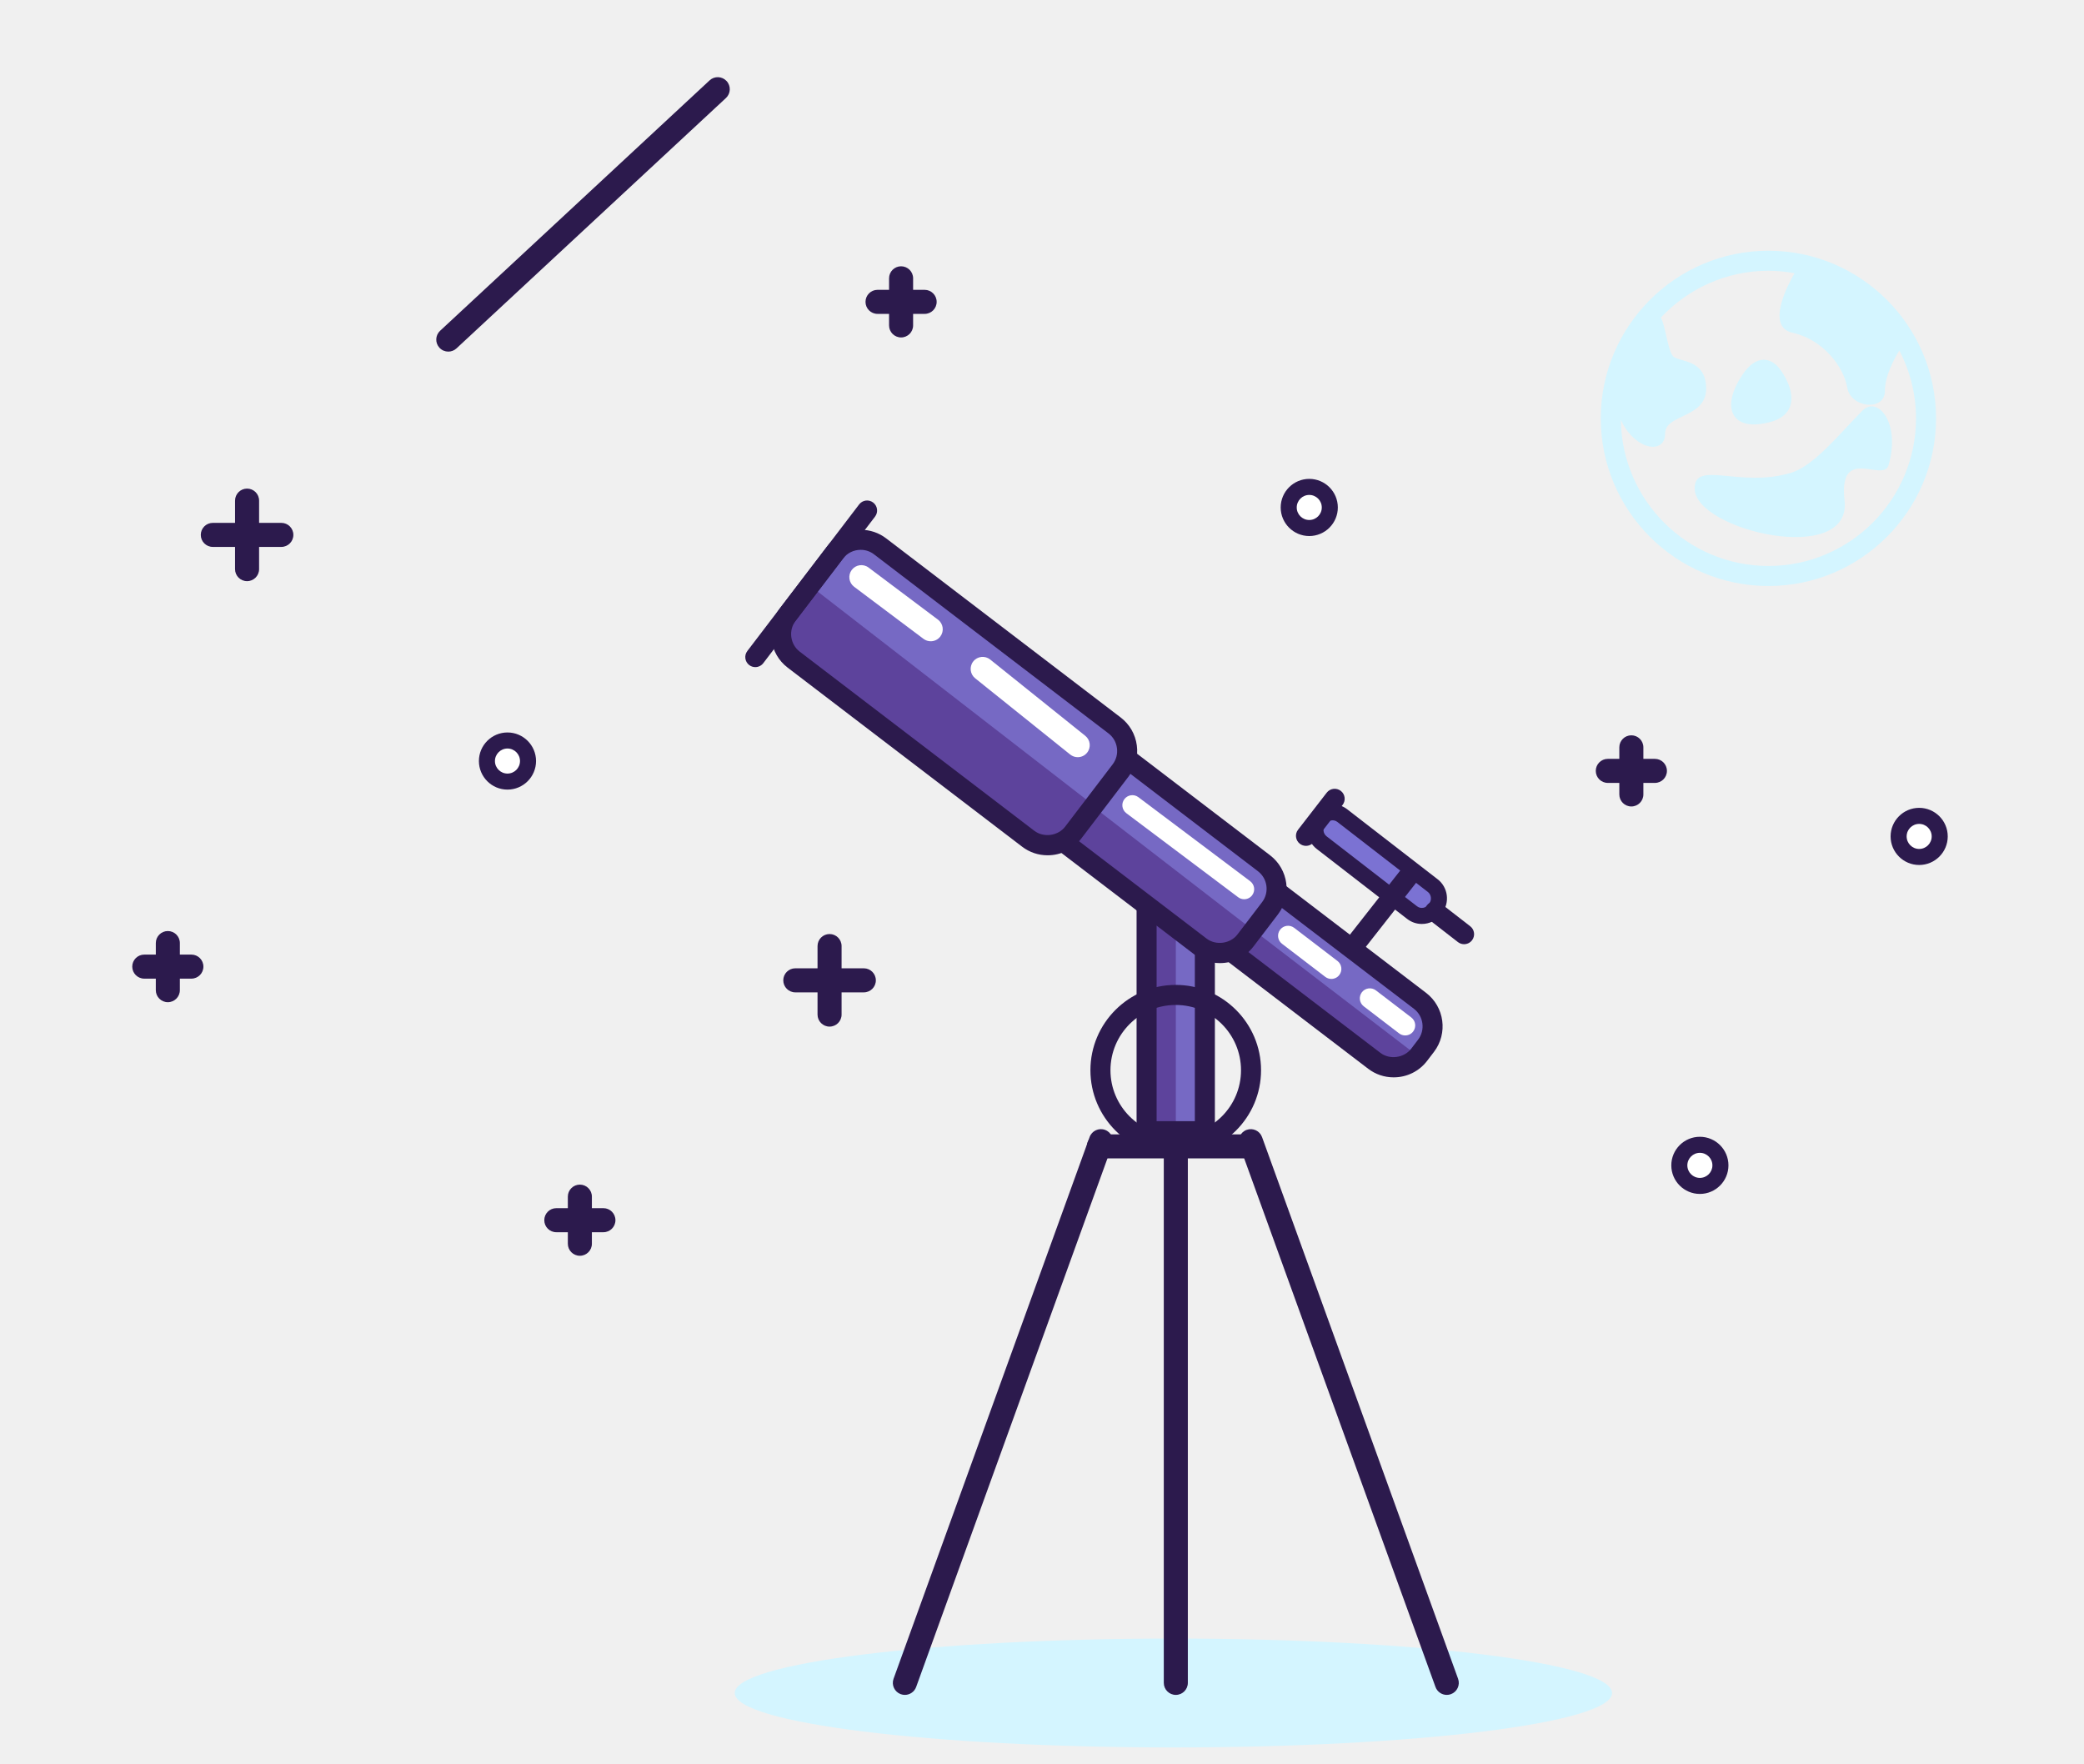
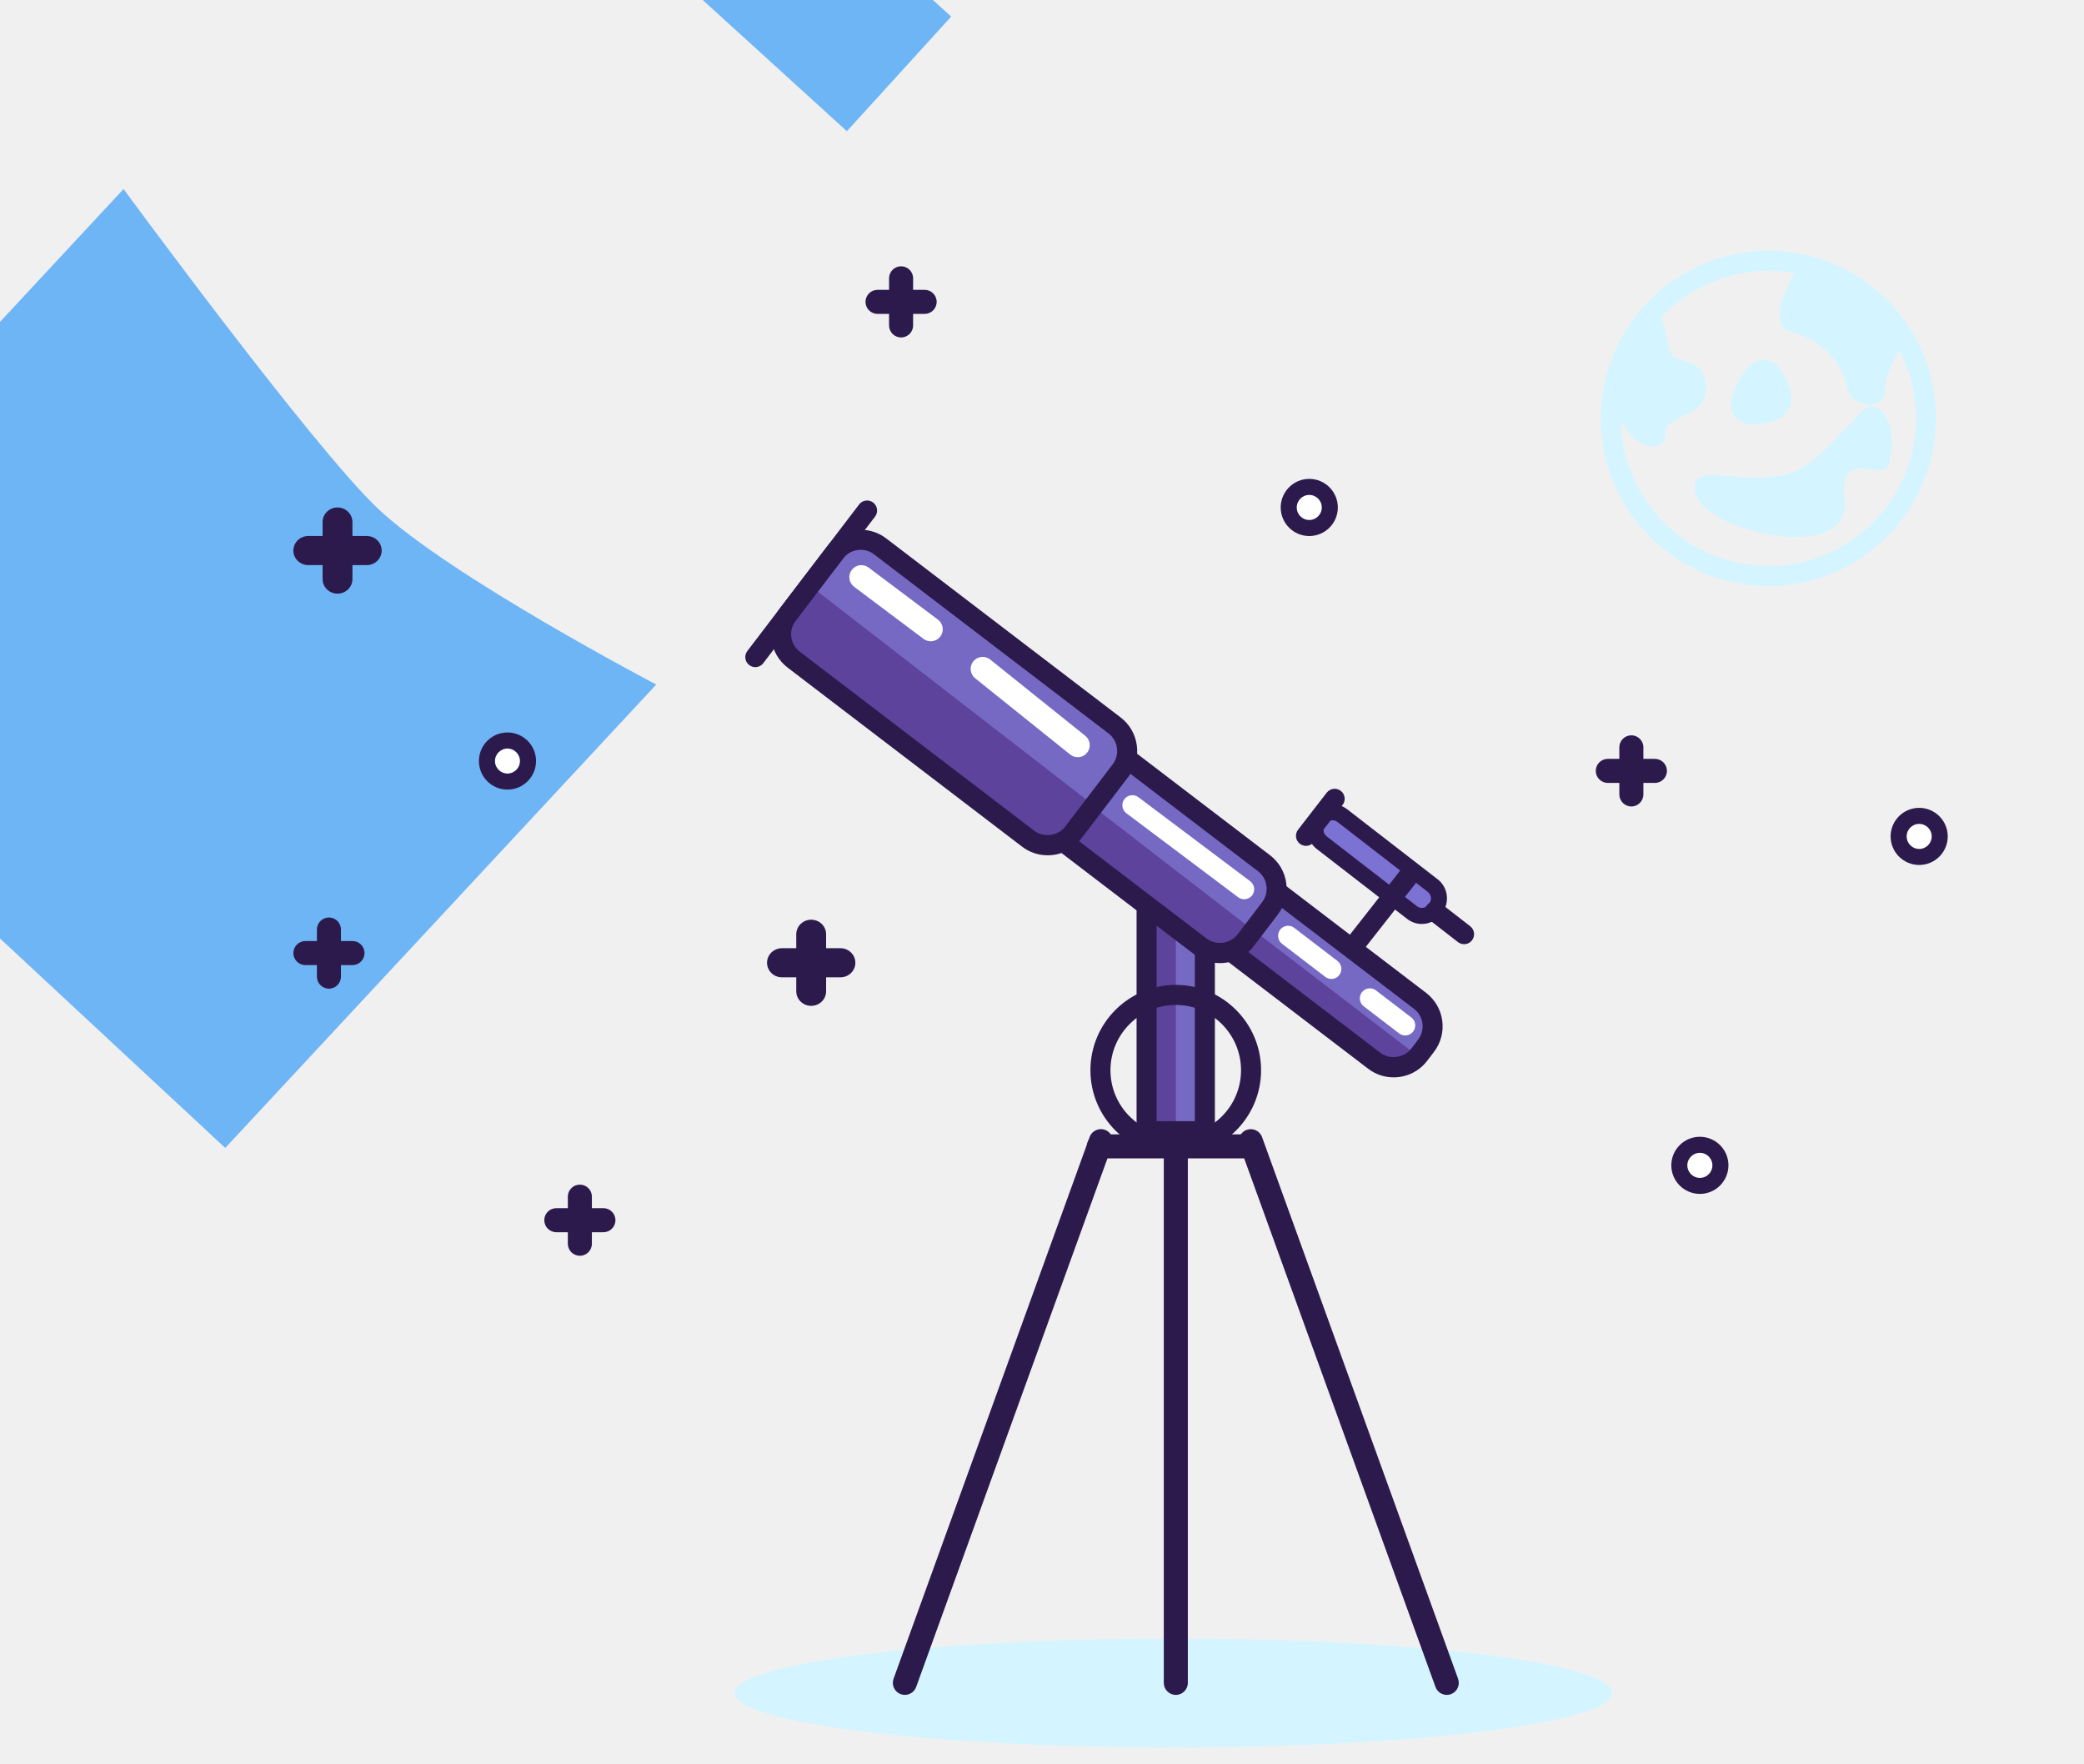
- <svg xmlns="http://www.w3.org/2000/svg" version="1.1" x="0px" y="0px" width="260px" height="220px" viewBox="0 0 260 220" enable-background="new 0 0 260 220" xml:space="preserve">
+ <svg xmlns="http://www.w3.org/2000/svg" version="1.1" id="astronomia" x="0px" y="0px" width="260px" height="220px" viewBox="0 0 260 220" enable-background="new 0 0 260 220" xml:space="preserve">
+   <g id="kometa">
+     <path fill="#2C1A4D" d="M134.635-33.758c-0.564-0.606-1.514-0.642-2.119-0.078L98.896-2.6c-0.607,0.564-0.643,1.514-0.078,2.12   C99.112-0.161,99.514,0,99.917,0c0.365,0,0.732-0.133,1.021-0.401l33.619-31.237C135.164-32.202,135.197-33.151,134.635-33.758z" />
+   </g>
+   <path fill="#6eb5f5" d="M81.876,85.398L28.1,143.21l-66.458-61.813l53.773-57.815c0,0,23.547,32.105,31.717,39.849  C56.039,71.874,81.876,85.398,81.876,85.398z" />
+   <rect x="84.037" y="-11.33" transform="matrix(-0.7395 -0.6731 0.6731 -0.7395 175.4262 64.5561)" fill="#6eb5f5" width="32.333" height="19.332" />
  <g id="others">
    <g>
-       <ellipse fill="#D4F5FF" cx="146.394" cy="211.207" rx="54.728" ry="6.791" />
+       <ellipse fill="#D4F5FF" cx="146.395" cy="211.207" rx="54.729" ry="6.791" />
    </g>
    <g>
      <rect x="143.05" y="113.387" fill="#7669C4" width="7.269" height="27.732" />
    </g>
    <g>
-       <path fill="#2C1A4D" d="M180.501,211.443c-0.613,0-1.189-0.379-1.41-0.989l-24.458-67.578c-0.282-0.779,0.121-1.64,0.899-1.921    c0.78-0.283,1.639,0.12,1.921,0.899l24.458,67.578c0.282,0.779-0.121,1.64-0.899,1.921    C180.843,211.415,180.671,211.443,180.501,211.443z" />
+       <path fill="#2C1A4D" d="M180.501,211.443c-0.612,0-1.188-0.379-1.41-0.989l-24.458-67.578c-0.281-0.778,0.121-1.64,0.899-1.921    c0.78-0.283,1.639,0.12,1.921,0.898l24.458,67.578c0.282,0.777-0.121,1.641-0.899,1.922    C180.843,211.415,180.671,211.443,180.501,211.443z" />
    </g>
    <g>
-       <path fill="#2C1A4D" d="M112.89,211.443c-0.169,0-0.342-0.028-0.51-0.09c-0.779-0.281-1.182-1.142-0.9-1.921l24.458-67.578    c0.282-0.779,1.144-1.184,1.921-0.899c0.778,0.281,1.182,1.142,0.899,1.921L114.3,210.454    C114.079,211.064,113.503,211.443,112.89,211.443z" />
+       <path fill="#2C1A4D" d="M112.89,211.443c-0.169,0-0.342-0.028-0.51-0.09c-0.779-0.281-1.182-1.145-0.9-1.922l24.458-67.578    c0.283-0.778,1.146-1.186,1.922-0.898c0.777,0.281,1.184,1.143,0.898,1.921L114.3,210.454    C114.079,211.064,113.503,211.443,112.89,211.443z" />
    </g>
    <g>
      <path fill="#2C1A4D" d="M146.695,211.443c-0.828,0-1.5-0.672-1.5-1.5v-67.578c0-0.828,0.672-1.5,1.5-1.5s1.5,0.672,1.5,1.5v67.578    C148.195,210.771,147.523,211.443,146.695,211.443z" />
    </g>
    <g>
-       <path fill="#7669C4" d="M177.158,124.855c1.748,1.336,2.087,3.859,0.753,5.609l-0.854,1.119c-1.334,1.748-3.856,2.088-5.604,0.752    l-19.228-14.682c-1.748-1.334-2.087-3.859-0.753-5.607l0.854-1.121c1.334-1.747,3.856-2.087,5.604-0.751L177.158,124.855z" />
+       <path fill="#7669C4" d="M177.158,124.855c1.748,1.336,2.087,3.856,0.753,5.606l-0.854,1.119c-1.334,1.748-3.854,2.088-5.604,0.752    l-19.229-14.685c-1.748-1.334-2.086-3.856-0.752-5.604l0.854-1.121c1.334-1.747,3.855-2.087,5.604-0.751L177.158,124.855z" />
    </g>
    <g>
      <g>
-         <path fill="#5D439C" d="M151.378,112.199c-1.207,1.74-0.853,4.158,0.847,5.455l19.228,14.682     c1.686,1.287,4.081,1.006,5.447-0.584L151.378,112.199z" />
+         <path fill="#5D439C" d="M151.378,112.199c-1.207,1.74-0.853,4.158,0.847,5.455l19.229,14.682     c1.687,1.287,4.081,1.006,5.446-0.584L151.378,112.199z" />
      </g>
    </g>
    <g>
-       <path fill="#2C1A4D" d="M173.871,134.402c-1.16,0-2.259-0.371-3.178-1.073l-19.228-14.682c-2.301-1.756-2.744-5.058-0.988-7.359    l0.854-1.12c1-1.31,2.523-2.061,4.18-2.061c1.16,0,2.259,0.371,3.178,1.073l19.229,14.681c2.3,1.757,2.742,5.059,0.988,7.36    l-0.855,1.12C177.051,133.651,175.527,134.402,173.871,134.402z M155.511,110.608c-0.871,0-1.67,0.392-2.192,1.076l-0.853,1.119    c-0.921,1.207-0.688,2.937,0.518,3.856l19.228,14.683c1.167,0.892,2.966,0.644,3.852-0.518l0.855-1.119    c0.919-1.205,0.687-2.937-0.519-3.857l-19.229-14.681C156.691,110.802,156.118,110.608,155.511,110.608z" />
+       <path fill="#2C1A4D" d="M173.871,134.402c-1.16,0-2.26-0.371-3.178-1.073l-19.229-14.683c-2.301-1.756-2.743-5.06-0.987-7.358    l0.854-1.12c1-1.31,2.521-2.061,4.183-2.061c1.157,0,2.258,0.371,3.178,1.073l19.229,14.681c2.301,1.757,2.742,5.059,0.988,7.357    l-0.855,1.12C177.051,133.65,175.527,134.402,173.871,134.402z M155.512,110.607c-0.871,0-1.671,0.393-2.193,1.076l-0.853,1.117    c-0.921,1.207-0.688,2.938,0.519,3.856l19.229,14.683c1.167,0.895,2.968,0.646,3.854-0.518l0.854-1.119    c0.919-1.205,0.688-2.938-0.52-3.855l-19.229-14.683C156.691,110.802,156.118,110.607,155.512,110.607z" />
    </g>
    <g>
      <g>
-         <path fill="#7B72D3" d="M178.746,110.481c0.87,0.671,1.036,1.939,0.369,2.814l-0.145,0.189c-0.667,0.875-1.925,1.041-2.795,0.367     l-11.284-8.729c-0.87-0.672-1.036-1.939-0.369-2.814l0.146-0.191c0.667-0.875,1.925-1.041,2.795-0.367L178.746,110.481z" />
+         <path fill="#7B72D3" d="M178.746,110.481c0.87,0.671,1.036,1.939,0.369,2.814l-0.145,0.189c-0.67,0.875-1.928,1.041-2.798,0.367     l-11.282-8.729c-0.869-0.672-1.035-1.939-0.369-2.814l0.146-0.191c0.667-0.875,1.925-1.041,2.795-0.367L178.746,110.481z" />
      </g>
      <g>
-         <path fill="#2C1A4D" d="M177.388,115.266c-0.666,0-1.297-0.216-1.824-0.623l-11.284-8.729c-1.306-1.008-1.554-2.898-0.552-4.212     l0.147-0.193c0.568-0.745,1.435-1.174,2.377-1.174c0.666,0,1.297,0.216,1.824,0.624l11.282,8.73     c1.306,1.007,1.554,2.897,0.552,4.211l-0.145,0.189C179.196,114.838,178.33,115.266,177.388,115.266z M166.252,102.335     c-0.312,0-0.6,0.142-0.788,0.388l-0.147,0.193c-0.33,0.433-0.245,1.082,0.187,1.415l11.285,8.729     c0.219,0.17,0.447,0.205,0.6,0.205c0.312,0,0.6-0.141,0.788-0.388l0.145-0.189c0.331-0.435,0.246-1.083-0.186-1.416     l-11.283-8.731C166.633,102.371,166.404,102.335,166.252,102.335z" />
+         <path fill="#2C1A4D" d="M177.389,115.266c-0.666,0-1.298-0.216-1.824-0.623l-11.285-8.729c-1.305-1.008-1.553-2.898-0.551-4.212     l0.146-0.193c0.568-0.745,1.436-1.174,2.377-1.174c0.666,0,1.297,0.216,1.824,0.624l11.281,8.73     c1.307,1.006,1.555,2.897,0.553,4.211l-0.145,0.188C179.195,114.838,178.33,115.266,177.389,115.266z M166.252,102.335     c-0.313,0-0.6,0.142-0.788,0.388l-0.147,0.193c-0.33,0.433-0.242,1.082,0.188,1.415l11.285,8.729     c0.219,0.17,0.446,0.205,0.601,0.205c0.313,0,0.602-0.144,0.787-0.391l0.146-0.188c0.33-0.437,0.246-1.082-0.186-1.416     l-11.283-8.73C166.633,102.371,166.404,102.335,166.252,102.335z" />
      </g>
    </g>
    <g>
-       <path fill="#7669C4" d="M157.698,107.694c1.748,1.336,2.087,3.858,0.753,5.608l-3.073,4.029c-1.334,1.748-3.856,2.088-5.604,0.752    l-19.228-14.678c-1.748-1.336-2.087-3.859-0.753-5.609l3.074-4.029c1.334-1.75,3.856-2.088,5.604-0.754L157.698,107.694z" />
+       <path fill="#7669C4" d="M157.698,107.694c1.747,1.336,2.087,3.858,0.753,5.608l-3.073,4.029c-1.334,1.748-3.856,2.088-5.604,0.752    l-19.228-14.678c-1.748-1.336-2.087-3.859-0.753-5.609l3.074-4.029c1.334-1.75,3.855-2.088,5.604-0.754L157.698,107.694z" />
    </g>
    <g>
-       <path fill="#FFFFFF" d="M155.221,112.182c-0.262,0-0.525-0.082-0.75-0.251l-13.948-10.482c-0.552-0.415-0.663-1.199-0.248-1.75    c0.414-0.552,1.2-0.663,1.75-0.249l13.948,10.482c0.552,0.415,0.663,1.199,0.248,1.75    C155.976,112.01,155.601,112.182,155.221,112.182z" />
+       <path fill="#FFFFFF" d="M155.221,112.182c-0.262,0-0.525-0.082-0.75-0.25l-13.947-10.48c-0.553-0.415-0.664-1.199-0.248-1.75    c0.414-0.552,1.199-0.663,1.75-0.249l13.947,10.482c0.553,0.415,0.663,1.199,0.248,1.75    C155.977,112.01,155.602,112.182,155.221,112.182z" />
    </g>
    <g>
-       <path fill="#FFFFFF" d="M175.312,129.174c-0.265,0-0.532-0.084-0.759-0.257l-4.413-3.377c-0.548-0.42-0.652-1.204-0.233-1.753    c0.42-0.547,1.205-0.651,1.753-0.233l4.413,3.377c0.548,0.42,0.652,1.204,0.233,1.753    C176.06,129.005,175.688,129.174,175.312,129.174z" />
+       <path fill="#FFFFFF" d="M175.313,129.174c-0.266,0-0.533-0.084-0.76-0.257l-4.412-3.377c-0.549-0.42-0.65-1.204-0.231-1.753    c0.42-0.547,1.202-0.651,1.753-0.232l4.413,3.377c0.548,0.42,0.649,1.203,0.231,1.752    C176.061,129.005,175.688,129.174,175.313,129.174z" />
    </g>
    <g>
-       <path fill="#FFFFFF" d="M166.099,122.123c-0.265,0-0.532-0.084-0.759-0.257l-5.4-4.131c-0.548-0.42-0.652-1.204-0.233-1.753    c0.42-0.547,1.205-0.651,1.753-0.233l5.4,4.131c0.548,0.42,0.652,1.204,0.233,1.753    C166.847,121.954,166.475,122.123,166.099,122.123z" />
+       <path fill="#FFFFFF" d="M166.1,122.123c-0.266,0-0.533-0.084-0.76-0.257l-5.4-4.132c-0.547-0.42-0.649-1.203-0.23-1.752    c0.42-0.547,1.205-0.651,1.753-0.233l5.397,4.131c0.551,0.42,0.652,1.204,0.234,1.753    C166.848,121.954,166.475,122.123,166.1,122.123z" />
    </g>
    <g>
-       <path fill="#2C1A4D" d="M169.235,118.832c-0.27,0-0.542-0.087-0.771-0.267c-0.543-0.427-0.638-1.212-0.212-1.755l6.819-8.689    c0.428-0.542,1.212-0.639,1.755-0.211c0.543,0.426,0.638,1.212,0.212,1.755l-6.819,8.688    C169.973,118.668,169.606,118.832,169.235,118.832z" />
+       <path fill="#2C1A4D" d="M169.234,118.832c-0.271,0-0.541-0.087-0.771-0.268c-0.543-0.426-0.638-1.211-0.212-1.754l6.817-8.689    c0.43-0.542,1.214-0.639,1.757-0.211c0.543,0.426,0.638,1.212,0.212,1.755l-6.819,8.688    C169.973,118.668,169.605,118.832,169.234,118.832z" />
    </g>
    <g>
-       <path fill="#2C1A4D" d="M162.934,105.523c-0.268,0-0.536-0.085-0.765-0.262c-0.546-0.422-0.646-1.208-0.223-1.753l3.578-4.621    c0.423-0.546,1.208-0.645,1.754-0.223c0.546,0.422,0.646,1.208,0.223,1.753l-3.578,4.621    C163.677,105.357,163.307,105.523,162.934,105.523z" />
+       <path fill="#2C1A4D" d="M162.934,105.523c-0.268,0-0.535-0.085-0.765-0.262c-0.546-0.422-0.646-1.208-0.224-1.753l3.578-4.621    c0.424-0.546,1.209-0.645,1.754-0.223c0.547,0.422,0.646,1.208,0.224,1.753l-3.578,4.621    C163.677,105.357,163.307,105.523,162.934,105.523z" />
    </g>
    <g>
-       <path fill="#2C1A4D" d="M156.197,144.514h-19.104c-0.828,0-1.5-0.672-1.5-1.5s0.672-1.5,1.5-1.5h19.104c0.828,0,1.5,0.672,1.5,1.5    S157.025,144.514,156.197,144.514z" />
+       <path fill="#2C1A4D" d="M156.197,144.514h-19.104c-0.827,0-1.5-0.672-1.5-1.5s0.673-1.5,1.5-1.5h19.104c0.828,0,1.5,0.672,1.5,1.5    S157.025,144.514,156.197,144.514z" />
    </g>
    <g>
-       <path fill="#2C1A4D" d="M182.658,117.791c-0.268,0-0.537-0.086-0.766-0.263l-3.652-2.834c-0.545-0.423-0.645-1.208-0.221-1.754    c0.423-0.545,1.207-0.643,1.754-0.221l3.652,2.834c0.545,0.423,0.645,1.208,0.221,1.754    C183.4,117.625,183.031,117.791,182.658,117.791z" />
+       <path fill="#2C1A4D" d="M182.658,117.791c-0.268,0-0.537-0.086-0.766-0.264l-3.652-2.834c-0.545-0.422-0.645-1.207-0.221-1.754    c0.422-0.545,1.207-0.645,1.754-0.223l3.649,2.834c0.548,0.426,0.646,1.208,0.224,1.756    C183.4,117.625,183.031,117.791,182.658,117.791z" />
    </g>
    <g>
      <g>
-         <path fill="#D4F5FF" d="M232.371,51.215c-2.854,2.854-6.009,6.91-8.986,7.789c-6.391,1.881-11.961-1.637-11.961,1.936     c0,5.236,19.65,9.799,18.703,1.488c-0.794-6.963,4.85-2.184,5.489-4.393C237.152,52.727,234.237,49.348,232.371,51.215z" />
+         <path fill="#D4F5FF" d="M232.371,51.215c-2.854,2.854-6.01,6.91-8.986,7.789c-6.391,1.881-11.961-1.637-11.961,1.936     c0,5.236,19.65,9.799,18.703,1.488c-0.794-6.963,4.85-2.184,5.489-4.393C237.152,52.727,234.236,49.348,232.371,51.215z" />
      </g>
      <g>
-         <path fill="#D4F5FF" d="M220.626,31.279c-11.532,0-20.914,9.382-20.914,20.914s9.382,20.914,20.914,20.914     s20.914-9.382,20.914-20.914S232.158,31.279,220.626,31.279z M220.626,70.607c-10.087,0-18.298-8.156-18.404-18.219     c0.176,0.396,0.365,0.73,0.544,1.005c0.914,1.402,2.3,2.345,3.447,2.345c0.923,0,1.519-0.607,1.519-1.549     c0-1.157,0.834-1.61,2.194-2.252c1.308-0.617,2.936-1.385,2.936-3.449c0-2.716-1.803-3.228-2.996-3.566     c-0.478-0.136-0.929-0.265-1.127-0.478c-0.373-0.4-0.633-1.557-0.862-2.576c-0.196-0.874-0.382-1.68-0.661-2.254     c3.362-3.581,8.123-5.835,13.411-5.835c1.113,0,2.198,0.116,3.257,0.306c-0.739,1.271-3.655,6.669-0.265,7.421     c3.848,0.855,6.412,4.275,6.84,6.84s4.702,2.992,4.702,0.428c0-1.921,1.199-4.081,1.801-5.045     c1.321,2.537,2.079,5.412,2.079,8.465C239.04,62.347,230.779,70.607,220.626,70.607z" />
+         <path fill="#D4F5FF" d="M220.626,31.279c-11.532,0-20.914,9.382-20.914,20.914c0,11.532,9.382,20.914,20.914,20.914     s20.914-9.382,20.914-20.914C241.54,40.661,232.158,31.279,220.626,31.279z M220.626,70.607     c-10.087,0-18.298-8.156-18.403-18.219c0.176,0.396,0.364,0.73,0.543,1.005c0.914,1.402,2.301,2.345,3.447,2.345     c0.924,0,1.52-0.607,1.52-1.549c0-1.157,0.834-1.61,2.193-2.252c1.309-0.617,2.936-1.385,2.936-3.449     c0-2.716-1.803-3.228-2.993-3.566c-0.479-0.136-0.931-0.265-1.127-0.478c-0.373-0.4-0.636-1.557-0.862-2.576     c-0.193-0.874-0.382-1.68-0.661-2.254c3.362-3.581,8.123-5.835,13.411-5.835c1.113,0,2.198,0.116,3.258,0.306     c-0.738,1.271-3.654,6.669-0.266,7.421c3.85,0.855,6.412,4.275,6.84,6.84c0.43,2.565,4.702,2.992,4.702,0.428     c0-1.921,1.196-4.081,1.801-5.045c1.321,2.537,2.079,5.412,2.079,8.465C239.04,62.347,230.779,70.607,220.626,70.607z" />
      </g>
      <g>
-         <path fill="#D4F5FF" d="M218.81,52.949c0.568,0,1.22-0.091,1.938-0.271c1.369-0.343,2.239-1.013,2.587-1.993     c0.699-1.969-1.092-4.39-1.14-4.448c-0.033-0.056-0.829-1.356-2.154-1.356c-0.936,0-1.837,0.642-2.68,1.906     c-1.316,1.976-1.718,3.769-1.102,4.921C216.562,52.274,217.251,52.949,218.81,52.949z" />
+         <path fill="#D4F5FF" d="M218.811,52.949c0.567,0,1.219-0.091,1.938-0.271c1.369-0.343,2.237-1.013,2.587-1.993     c0.699-1.969-1.092-4.39-1.141-4.448c-0.032-0.056-0.828-1.356-2.153-1.356c-0.937,0-1.837,0.642-2.681,1.906     c-1.315,1.976-1.719,3.769-1.104,4.921C216.563,52.274,217.251,52.949,218.811,52.949z" />
      </g>
    </g>
    <g>
      <g>
        <rect x="143.05" y="113.387" fill="#5D439C" width="3.646" height="27.732" />
      </g>
    </g>
    <g>
-       <path fill="#2C1A4D" d="M151.568,142.369H141.8v-29.418h9.769V142.369z M144.3,139.869h4.769v-24.418H144.3V139.869z" />
+       <path fill="#2C1A4D" d="M151.568,142.369H141.8v-29.418h9.769V142.369L151.568,142.369z M144.3,139.869h4.769v-24.418H144.3    V139.869z" />
    </g>
    <g>
      <g>
-         <path fill="#5D439C" d="M130.877,96.377l-1.084,1.42c-1.334,1.75-0.995,4.273,0.753,5.609l19.228,14.678     c1.748,1.336,4.271,0.996,5.604-0.752l0.975-1.279L130.877,96.377z" />
+         <path fill="#5D439C" d="M130.877,96.377l-1.084,1.42c-1.334,1.75-0.995,4.273,0.753,5.609l19.228,14.678     c1.748,1.336,4.271,0.996,5.604-0.752l0.976-1.279L130.877,96.377z" />
      </g>
    </g>
    <g>
-       <path fill="#2C1A4D" d="M152.192,120.15c-1.16,0-2.259-0.371-3.178-1.073L129.788,104.4c-2.3-1.757-2.743-5.06-0.989-7.361    l3.074-4.03c0.999-1.31,2.522-2.061,4.18-2.061c1.16,0,2.259,0.371,3.178,1.072l19.227,14.681c2.299,1.757,2.742,5.059,0.988,7.36    l-3.073,4.029C155.372,119.399,153.849,120.15,152.192,120.15z M136.053,93.448c-0.871,0-1.67,0.393-2.191,1.077l-3.074,4.03    c-0.92,1.206-0.688,2.937,0.518,3.858l19.228,14.678c1.168,0.892,2.968,0.644,3.852-0.518l3.073-4.028    c0.92-1.206,0.688-2.937-0.518-3.857l-19.227-14.68C137.233,93.642,136.66,93.448,136.053,93.448z" />
+       <path fill="#2C1A4D" d="M152.191,120.15c-1.159,0-2.258-0.371-3.178-1.073L129.788,104.4c-2.3-1.757-2.743-5.06-0.989-7.361    l3.074-4.03c0.999-1.31,2.521-2.061,4.18-2.061c1.16,0,2.26,0.371,3.178,1.072l19.229,14.681c2.299,1.757,2.742,5.059,0.985,7.359    l-3.07,4.027C155.372,119.398,153.85,120.15,152.191,120.15z M136.053,93.448c-0.871,0-1.67,0.393-2.191,1.077l-3.071,4.03    c-0.92,1.206-0.688,2.937,0.521,3.858l19.228,14.678c1.168,0.892,2.968,0.644,3.853-0.518l3.072-4.028    c0.92-1.206,0.688-2.937-0.518-3.857l-19.229-14.68C137.232,93.642,136.66,93.448,136.053,93.448z" />
    </g>
    <g>
-       <path fill="#7669C4" d="M139.058,90.502c1.748,1.334,2.087,3.859,0.753,5.607l-5.926,7.771c-1.334,1.75-3.856,2.088-5.604,0.754    l-29.26-22.344c-1.748-1.334-2.087-3.859-0.753-5.607l5.927-7.771c1.334-1.75,3.856-2.088,5.604-0.754L139.058,90.502z" />
+       <path fill="#7669C4" d="M139.059,90.502c1.748,1.334,2.086,3.859,0.752,5.607l-5.926,7.771c-1.334,1.75-3.856,2.088-5.604,0.754    L99.021,82.29c-1.748-1.334-2.087-3.859-0.753-5.607l5.927-7.771c1.334-1.75,3.856-2.088,5.604-0.754L139.059,90.502z" />
    </g>
    <g>
      <g>
        <path fill="#5D439C" d="M100.565,72.678l-2.298,4.006c-1.334,1.748-0.995,4.273,0.753,5.607l29.26,22.344     c1.748,1.334,4.271,0.996,5.604-0.754l2.115-3.766L100.565,72.678z" />
      </g>
    </g>
    <g>
-       <path fill="#2C1A4D" d="M130.699,106.7c-1.16,0-2.258-0.371-3.177-1.072l-29.26-22.344c-1.11-0.848-1.825-2.082-2.012-3.476    s0.177-2.773,1.024-3.884l5.926-7.771c0.999-1.31,2.522-2.062,4.18-2.062c1.159,0,2.258,0.371,3.177,1.072l29.259,22.344    c1.11,0.848,1.825,2.082,2.013,3.476c0.187,1.394-0.177,2.773-1.024,3.884l-5.926,7.771    C133.88,105.949,132.356,106.7,130.699,106.7z M107.38,68.593c-0.871,0-1.67,0.393-2.192,1.077l-5.927,7.771    c-0.443,0.581-0.633,1.303-0.535,2.035c0.098,0.732,0.472,1.379,1.052,1.821l29.26,22.344c1.167,0.892,2.967,0.644,3.852-0.518    l5.926-7.771c0.443-0.581,0.633-1.303,0.534-2.035c-0.098-0.732-0.472-1.379-1.052-1.821L109.04,69.152    C108.561,68.786,107.987,68.593,107.38,68.593z" />
+       <path fill="#2C1A4D" d="M130.699,106.7c-1.16,0-2.258-0.371-3.177-1.072l-29.26-22.344c-1.11-0.848-1.825-2.082-2.012-3.476    s0.177-2.773,1.024-3.884l5.926-7.771c0.999-1.31,2.522-2.062,4.18-2.062c1.159,0,2.258,0.371,3.177,1.072l29.259,22.344    c1.107,0.848,1.824,2.082,2.013,3.476c0.187,1.394-0.177,2.773-1.024,3.884l-5.926,7.771    C133.88,105.949,132.355,106.7,130.699,106.7z M107.38,68.593c-0.871,0-1.67,0.393-2.192,1.077l-5.927,7.771    c-0.443,0.581-0.633,1.303-0.535,2.035s0.472,1.379,1.052,1.821l29.26,22.344c1.167,0.892,2.967,0.644,3.853-0.518l5.926-7.771    c0.442-0.581,0.635-1.303,0.533-2.035c-0.098-0.732-0.472-1.379-1.052-1.821L109.04,69.152    C108.561,68.786,107.987,68.593,107.38,68.593z" />
    </g>
    <g>
-       <path fill="#FFFFFF" d="M134.457,94.461c-0.329,0-0.661-0.108-0.938-0.33l-11.859-9.514c-0.646-0.518-0.75-1.462-0.231-2.108    c0.518-0.647,1.461-0.75,2.108-0.231l11.859,9.514c0.646,0.518,0.75,1.462,0.231,2.108    C135.332,94.269,134.896,94.461,134.457,94.461z" />
+       <path fill="#FFFFFF" d="M134.457,94.461c-0.329,0-0.661-0.108-0.938-0.33l-11.859-9.514c-0.646-0.518-0.75-1.462-0.231-2.108    c0.518-0.647,1.461-0.75,2.108-0.231l11.859,9.514c0.646,0.518,0.75,1.462,0.229,2.108    C135.332,94.269,134.896,94.461,134.457,94.461z" />
    </g>
    <g>
      <path fill="#FFFFFF" d="M116.117,80c-0.313,0-0.629-0.098-0.899-0.3l-8.656-6.498c-0.663-0.498-0.796-1.438-0.299-2.1    c0.498-0.663,1.437-0.797,2.1-0.299l8.656,6.498c0.663,0.498,0.796,1.438,0.299,2.1C117.023,79.793,116.573,80,116.117,80z" />
    </g>
    <g>
      <path fill="#2C1A4D" d="M94.23,83.225c-0.264,0-0.531-0.083-0.757-0.256c-0.549-0.419-0.655-1.203-0.236-1.752l13.947-18.287    c0.419-0.549,1.204-0.654,1.752-0.236c0.549,0.419,0.655,1.203,0.236,1.752L95.226,82.732    C94.979,83.055,94.607,83.225,94.23,83.225z" />
    </g>
    <g>
-       <path fill="#2C1A4D" d="M146.685,144.16c-5.869,0-10.644-4.775-10.644-10.645s4.774-10.645,10.644-10.645    s10.644,4.775,10.644,10.645S152.554,144.16,146.685,144.16z M146.685,125.371c-4.49,0-8.144,3.653-8.144,8.145    s3.653,8.145,8.144,8.145s8.144-3.653,8.144-8.145S151.175,125.371,146.685,125.371z" />
+       <path fill="#2C1A4D" d="M146.686,144.16c-5.869,0-10.645-4.775-10.645-10.645c0-5.871,4.773-10.646,10.645-10.646    c5.869,0,10.646,4.773,10.646,10.646C157.329,139.385,152.555,144.16,146.686,144.16z M146.686,125.371    c-4.49,0-8.145,3.652-8.145,8.145c0,4.493,3.652,8.146,8.145,8.146c4.49,0,8.146-3.653,8.146-8.146    C154.83,129.023,151.175,125.371,146.686,125.371z" />
    </g>
  </g>
-   <g id="stars1">
-     <path fill="#2C1A4D" d="M206.466,94.67h-1.439v-1.438c0-0.829-0.672-1.5-1.5-1.5s-1.5,0.671-1.5,1.5v1.438h-1.438   c-0.828,0-1.5,0.671-1.5,1.5s0.672,1.5,1.5,1.5h1.438v1.439c0,0.829,0.672,1.5,1.5,1.5s1.5-0.671,1.5-1.5V97.67h1.439   c0.828,0,1.5-0.671,1.5-1.5S207.294,94.67,206.466,94.67z" />
-     <path fill="#2C1A4D" d="M75.282,150.723h-1.438v-1.439c0-0.828-0.671-1.5-1.5-1.5s-1.5,0.672-1.5,1.5v1.439h-1.439   c-0.829,0-1.5,0.672-1.5,1.5s0.671,1.5,1.5,1.5h1.439v1.438c0,0.828,0.671,1.5,1.5,1.5s1.5-0.672,1.5-1.5v-1.438h1.438   c0.829,0,1.5-0.672,1.5-1.5S76.111,150.723,75.282,150.723z" />
-     <path fill="#2C1A4D" d="M115.358,36.158h-1.438v-1.438c0-0.829-0.671-1.5-1.5-1.5s-1.5,0.671-1.5,1.5v1.438h-1.439   c-0.829,0-1.5,0.671-1.5,1.5s0.671,1.5,1.5,1.5h1.439v1.439c0,0.829,0.671,1.5,1.5,1.5s1.5-0.671,1.5-1.5v-1.439h1.438   c0.829,0,1.5-0.671,1.5-1.5S116.187,36.158,115.358,36.158z" />
-     <g>
-       <circle fill="#FFFFFF" cx="63.312" cy="94.941" r="1.564" />
-       <path fill="#2C1A4D" d="M63.312,91.377c-1.965,0-3.564,1.599-3.564,3.564s1.599,3.564,3.564,3.564    c1.966,0,3.565-1.599,3.565-3.564S65.278,91.377,63.312,91.377z M63.312,96.506c-0.863,0-1.564-0.702-1.564-1.564    s0.702-1.564,1.564-1.564c0.863,0,1.565,0.702,1.565,1.564S64.176,96.506,63.312,96.506z" />
-     </g>
+   <g id="star1">
+     <path fill="#2C1A4D" d="M206.466,94.67h-1.438v-1.438c0-0.829-0.672-1.5-1.5-1.5c-0.826,0-1.5,0.671-1.5,1.5v1.438h-1.438   c-0.826,0-1.5,0.671-1.5,1.5s0.674,1.5,1.5,1.5h1.438v1.439c0,0.829,0.674,1.5,1.5,1.5c0.828,0,1.5-0.671,1.5-1.5V97.67h1.438   c0.828,0,1.5-0.671,1.5-1.5S207.294,94.67,206.466,94.67z" />
  </g>
-   <g id="stars2">
-     <path fill="#2C1A4D" d="M35.1,65.229h-2.775v-2.775c0-0.829-0.671-1.5-1.5-1.5s-1.5,0.671-1.5,1.5v2.775H26.55   c-0.829,0-1.5,0.671-1.5,1.5s0.671,1.5,1.5,1.5h2.774v2.773c0,0.829,0.671,1.5,1.5,1.5s1.5-0.671,1.5-1.5v-2.773H35.1   c0.829,0,1.5-0.671,1.5-1.5S35.928,65.229,35.1,65.229z" />
-     <path fill="#2C1A4D" d="M107.771,120.799h-2.775v-2.775c0-0.828-0.671-1.5-1.5-1.5s-1.5,0.672-1.5,1.5v2.775h-2.774   c-0.829,0-1.5,0.672-1.5,1.5s0.671,1.5,1.5,1.5h2.774v2.773c0,0.828,0.671,1.5,1.5,1.5s1.5-0.672,1.5-1.5v-2.773h2.775   c0.829,0,1.5-0.672,1.5-1.5S108.6,120.799,107.771,120.799z" />
-     <g>
-       <circle fill="#FFFFFF" cx="212.076" cy="145.382" r="1.565" />
-       <path fill="#2C1A4D" d="M212.076,141.816c-1.966,0-3.564,1.6-3.564,3.566c0,1.966,1.599,3.564,3.564,3.564    s3.565-1.599,3.565-3.564C215.642,143.416,214.042,141.816,212.076,141.816z M212.076,146.947c-0.862,0-1.564-0.702-1.564-1.564    c0-0.863,0.702-1.566,1.564-1.566c0.863,0,1.565,0.703,1.565,1.566C213.642,146.245,212.939,146.947,212.076,146.947z" />
-     </g>
+   <g id="star2">
+     <path fill="#2C1A4D" d="M75.282,150.723h-1.438v-1.438c0-0.828-0.671-1.5-1.5-1.5c-0.829,0-1.5,0.672-1.5,1.5v1.438h-1.439   c-0.829,0-1.5,0.672-1.5,1.5s0.671,1.5,1.5,1.5h1.439v1.438c0,0.828,0.671,1.5,1.5,1.5c0.829,0,1.5-0.672,1.5-1.5v-1.438h1.438   c0.829,0,1.5-0.672,1.5-1.5S76.111,150.723,75.282,150.723z" />
  </g>
-   <g id="stars3">
-     <path fill="#2C1A4D" d="M23.878,119.088h-1.438v-1.438c0-0.828-0.671-1.5-1.5-1.5s-1.5,0.672-1.5,1.5v1.438H18   c-0.829,0-1.5,0.672-1.5,1.5s0.671,1.5,1.5,1.5h1.439v1.439c0,0.828,0.671,1.5,1.5,1.5s1.5-0.672,1.5-1.5v-1.439h1.438   c0.829,0,1.5-0.672,1.5-1.5S24.707,119.088,23.878,119.088z" />
-     <g>
-       <circle fill="#FFFFFF" cx="163.344" cy="63.308" r="1.565" />
-       <path fill="#2C1A4D" d="M163.344,59.742c-1.966,0-3.565,1.6-3.565,3.566c0,1.965,1.6,3.564,3.565,3.564s3.564-1.599,3.564-3.564    C166.908,61.342,165.31,59.742,163.344,59.742z M163.344,64.873c-0.863,0-1.565-0.702-1.565-1.564    c0-0.864,0.702-1.566,1.565-1.566c0.862,0,1.564,0.703,1.564,1.566C164.908,64.171,164.206,64.873,163.344,64.873z" />
-     </g>
-     <g>
-       <circle fill="#FFFFFF" cx="239.436" cy="104.345" r="1.564" />
-       <path fill="#2C1A4D" d="M239.436,100.781c-1.966,0-3.565,1.599-3.565,3.564s1.6,3.564,3.565,3.564s3.564-1.599,3.564-3.564    S241.401,100.781,239.436,100.781z M239.436,105.91c-0.863,0-1.565-0.702-1.565-1.564c0-0.863,0.702-1.564,1.565-1.564    c0.862,0,1.564,0.702,1.564,1.564C241,105.208,240.298,105.91,239.436,105.91z" />
-     </g>
+   <g id="star3">
+     <path fill="#2C1A4D" d="M115.358,36.158h-1.438V34.72c0-0.829-0.671-1.5-1.5-1.5s-1.5,0.671-1.5,1.5v1.438h-1.439   c-0.829,0-1.5,0.671-1.5,1.5c0,0.829,0.671,1.5,1.5,1.5h1.439v1.439c0,0.829,0.671,1.5,1.5,1.5s1.5-0.671,1.5-1.5v-1.439h1.438   c0.829,0,1.5-0.671,1.5-1.5C116.858,36.829,116.187,36.158,115.358,36.158z" />
  </g>
-   <g id="kometa">
-     <path fill="#2C1A4D" d="M90.647,10.107c-0.564-0.606-1.514-0.642-2.12-0.078l-33.62,31.237c-0.607,0.564-0.642,1.513-0.078,2.12   c0.296,0.318,0.697,0.479,1.1,0.479c0.365,0,0.732-0.133,1.021-0.401l33.62-31.237C91.176,11.663,91.21,10.714,90.647,10.107z" />
+   <g id="star4">
+     <circle fill="#FFFFFF" cx="63.312" cy="94.941" r="1.564" />
+     <path fill="#2C1A4D" d="M63.312,91.377c-1.965,0-3.564,1.599-3.564,3.564c0,1.965,1.599,3.564,3.564,3.564   c1.966,0,3.565-1.599,3.565-3.564C66.877,92.976,65.278,91.377,63.312,91.377z M63.312,96.506c-0.863,0-1.564-0.702-1.564-1.564   c0-0.862,0.702-1.564,1.564-1.564c0.863,0,1.565,0.702,1.565,1.564C64.877,95.804,64.176,96.506,63.312,96.506z" />
+   </g>
+   <g id="star8">
+     <circle fill="#FFFFFF" cx="212.076" cy="145.382" r="1.565" />
+     <path fill="#2C1A4D" d="M212.076,141.816c-1.967,0-3.564,1.6-3.564,3.563s1.6,3.563,3.564,3.563c1.964,0,3.564-1.599,3.564-3.563   C215.643,143.416,214.042,141.816,212.076,141.816z M212.076,146.947c-0.862,0-1.564-0.702-1.564-1.564   c0-0.863,0.702-1.566,1.564-1.566c0.863,0,1.564,0.703,1.564,1.566C213.643,146.245,212.939,146.947,212.076,146.947z" />
+   </g>
+   <g id="star6">
+     <circle fill="#FFFFFF" cx="163.344" cy="63.308" r="1.565" />
+     <path fill="#2C1A4D" d="M163.344,59.742c-1.966,0-3.564,1.6-3.564,3.566c0,1.965,1.602,3.564,3.564,3.564   c1.965,0,3.564-1.599,3.564-3.564C166.908,61.342,165.311,59.742,163.344,59.742z M163.344,64.873   c-0.863,0-1.564-0.702-1.564-1.564c0-0.864,0.701-1.566,1.564-1.566c0.862,0,1.564,0.703,1.564,1.566   C164.908,64.171,164.206,64.873,163.344,64.873z" />
+   </g>
+   <g id="star5">
+     <circle fill="#FFFFFF" cx="239.436" cy="104.345" r="1.564" />
+     <path fill="#2C1A4D" d="M239.436,100.781c-1.965,0-3.563,1.599-3.563,3.563c0,1.965,1.602,3.564,3.563,3.564   c1.965,0,3.564-1.598,3.564-3.563C243,102.38,241.4,100.781,239.436,100.781z M239.436,105.91c-0.86,0-1.563-0.702-1.563-1.564   c0-0.863,0.702-1.564,1.563-1.564c0.862,0,1.564,0.702,1.564,1.564C241,105.208,240.298,105.91,239.436,105.91z" />
+   </g>
+   <line fill="none" x1="-64.833" y1="-31.5" x2="103.497" y2="-31.5" />
+   <line fill="none" x1="-4.366" y1="97.892" x2="114.906" y2="-13.697" />
+   <g id="star1-opt" display="none">
+     <path display="inline" fill="#2C1A4D" d="M189.334,120.984h-1.438v-1.438c0-0.83-0.672-1.5-1.5-1.5s-1.5,0.67-1.5,1.5v1.438h-1.438   c-0.826,0-1.5,0.671-1.5,1.5c0,0.828,0.674,1.5,1.5,1.5h1.438v1.438c0,0.828,0.672,1.5,1.5,1.5s1.5-0.672,1.5-1.5v-1.438h1.438   c0.828,0,1.5-0.672,1.5-1.5C190.834,121.655,190.162,120.984,189.334,120.984z" />
+   </g>
+   <g id="star2-opt" display="none">
+     <path display="inline" fill="#2C1A4D" d="M58.15,177.037h-1.438V175.6c0-0.828-0.671-1.5-1.5-1.5s-1.5,0.672-1.5,1.5v1.438h-1.439   c-0.829,0-1.5,0.672-1.5,1.5s0.671,1.5,1.5,1.5h1.439v1.438c0,0.828,0.671,1.5,1.5,1.5s1.5-0.672,1.5-1.5v-1.438h1.438   c0.829,0,1.5-0.672,1.5-1.5S58.979,177.037,58.15,177.037z" />
+   </g>
+   <g id="star3-opt" display="none">
+     <path display="inline" fill="#2C1A4D" d="M98.226,62.473h-1.438v-1.438c0-0.829-0.671-1.5-1.5-1.5s-1.5,0.671-1.5,1.5v1.438h-1.439   c-0.829,0-1.5,0.671-1.5,1.5c0,0.829,0.671,1.5,1.5,1.5h1.439v1.439c0,0.829,0.671,1.5,1.5,1.5s1.5-0.671,1.5-1.5v-1.439h1.438   c0.829,0,1.5-0.671,1.5-1.5C99.726,63.144,99.055,62.473,98.226,62.473z" />
+   </g>
+   <g id="star4-opt" display="none">
+     <circle display="inline" fill="#FFFFFF" cx="46.18" cy="121.255" r="1.563" />
+     <path display="inline" fill="#2C1A4D" d="M46.18,117.691c-1.965,0-3.564,1.6-3.564,3.563s1.599,3.563,3.564,3.563   c1.966,0,3.565-1.6,3.565-3.563S48.146,117.691,46.18,117.691z M46.18,122.82c-0.863,0-1.564-0.701-1.564-1.564   c0-0.861,0.702-1.563,1.564-1.563c0.863,0,1.565,0.701,1.565,1.563C47.745,122.119,47.044,122.82,46.18,122.82z" />
+   </g>
+   <g id="star7">
+     <path fill="#2C1A4D" d="M43.976,117.398h-1.438v-1.438c0-0.83-0.672-1.5-1.5-1.5c-0.827,0-1.5,0.67-1.5,1.5v1.438H38.1   c-0.826,0-1.5,0.672-1.5,1.5c0,0.83,0.674,1.5,1.5,1.5h1.438v1.439c0,0.828,0.673,1.5,1.5,1.5c0.828,0,1.5-0.672,1.5-1.5v-1.439   h1.438c0.828,0,1.5-0.67,1.5-1.5C45.476,118.07,44.804,117.398,43.976,117.398z" />
+   </g>
+   <g id="star9">
+     <path fill="#2C1A4D" d="M104.852,118.292h-1.786v-1.741c0-1.006-0.834-1.816-1.862-1.816c-1.027,0-1.862,0.812-1.862,1.816v1.741   h-1.784c-1.026,0-1.862,0.813-1.862,1.815c0,1.006,0.836,1.817,1.862,1.817h1.784v1.743c0,1.004,0.835,1.816,1.862,1.816   c1.028,0,1.862-0.813,1.862-1.816v-1.743h1.786c1.028,0,1.862-0.813,1.862-1.817S105.88,118.292,104.852,118.292z" />
+   </g>
+   <g id="star10">
+     <path fill="#2C1A4D" d="M45.756,66.867H43.97v-1.741c0-1.006-0.834-1.817-1.862-1.817c-1.027,0-1.862,0.812-1.862,1.817v1.741   h-1.784c-1.026,0-1.862,0.813-1.862,1.816c0,1.005,0.836,1.817,1.862,1.817h1.784v1.743c0,1.004,0.835,1.817,1.862,1.817   c1.028,0,1.862-0.813,1.862-1.817V70.5h1.786c1.028,0,1.862-0.813,1.862-1.817C47.619,67.679,46.785,66.867,45.756,66.867z" />
  </g>
</svg>
